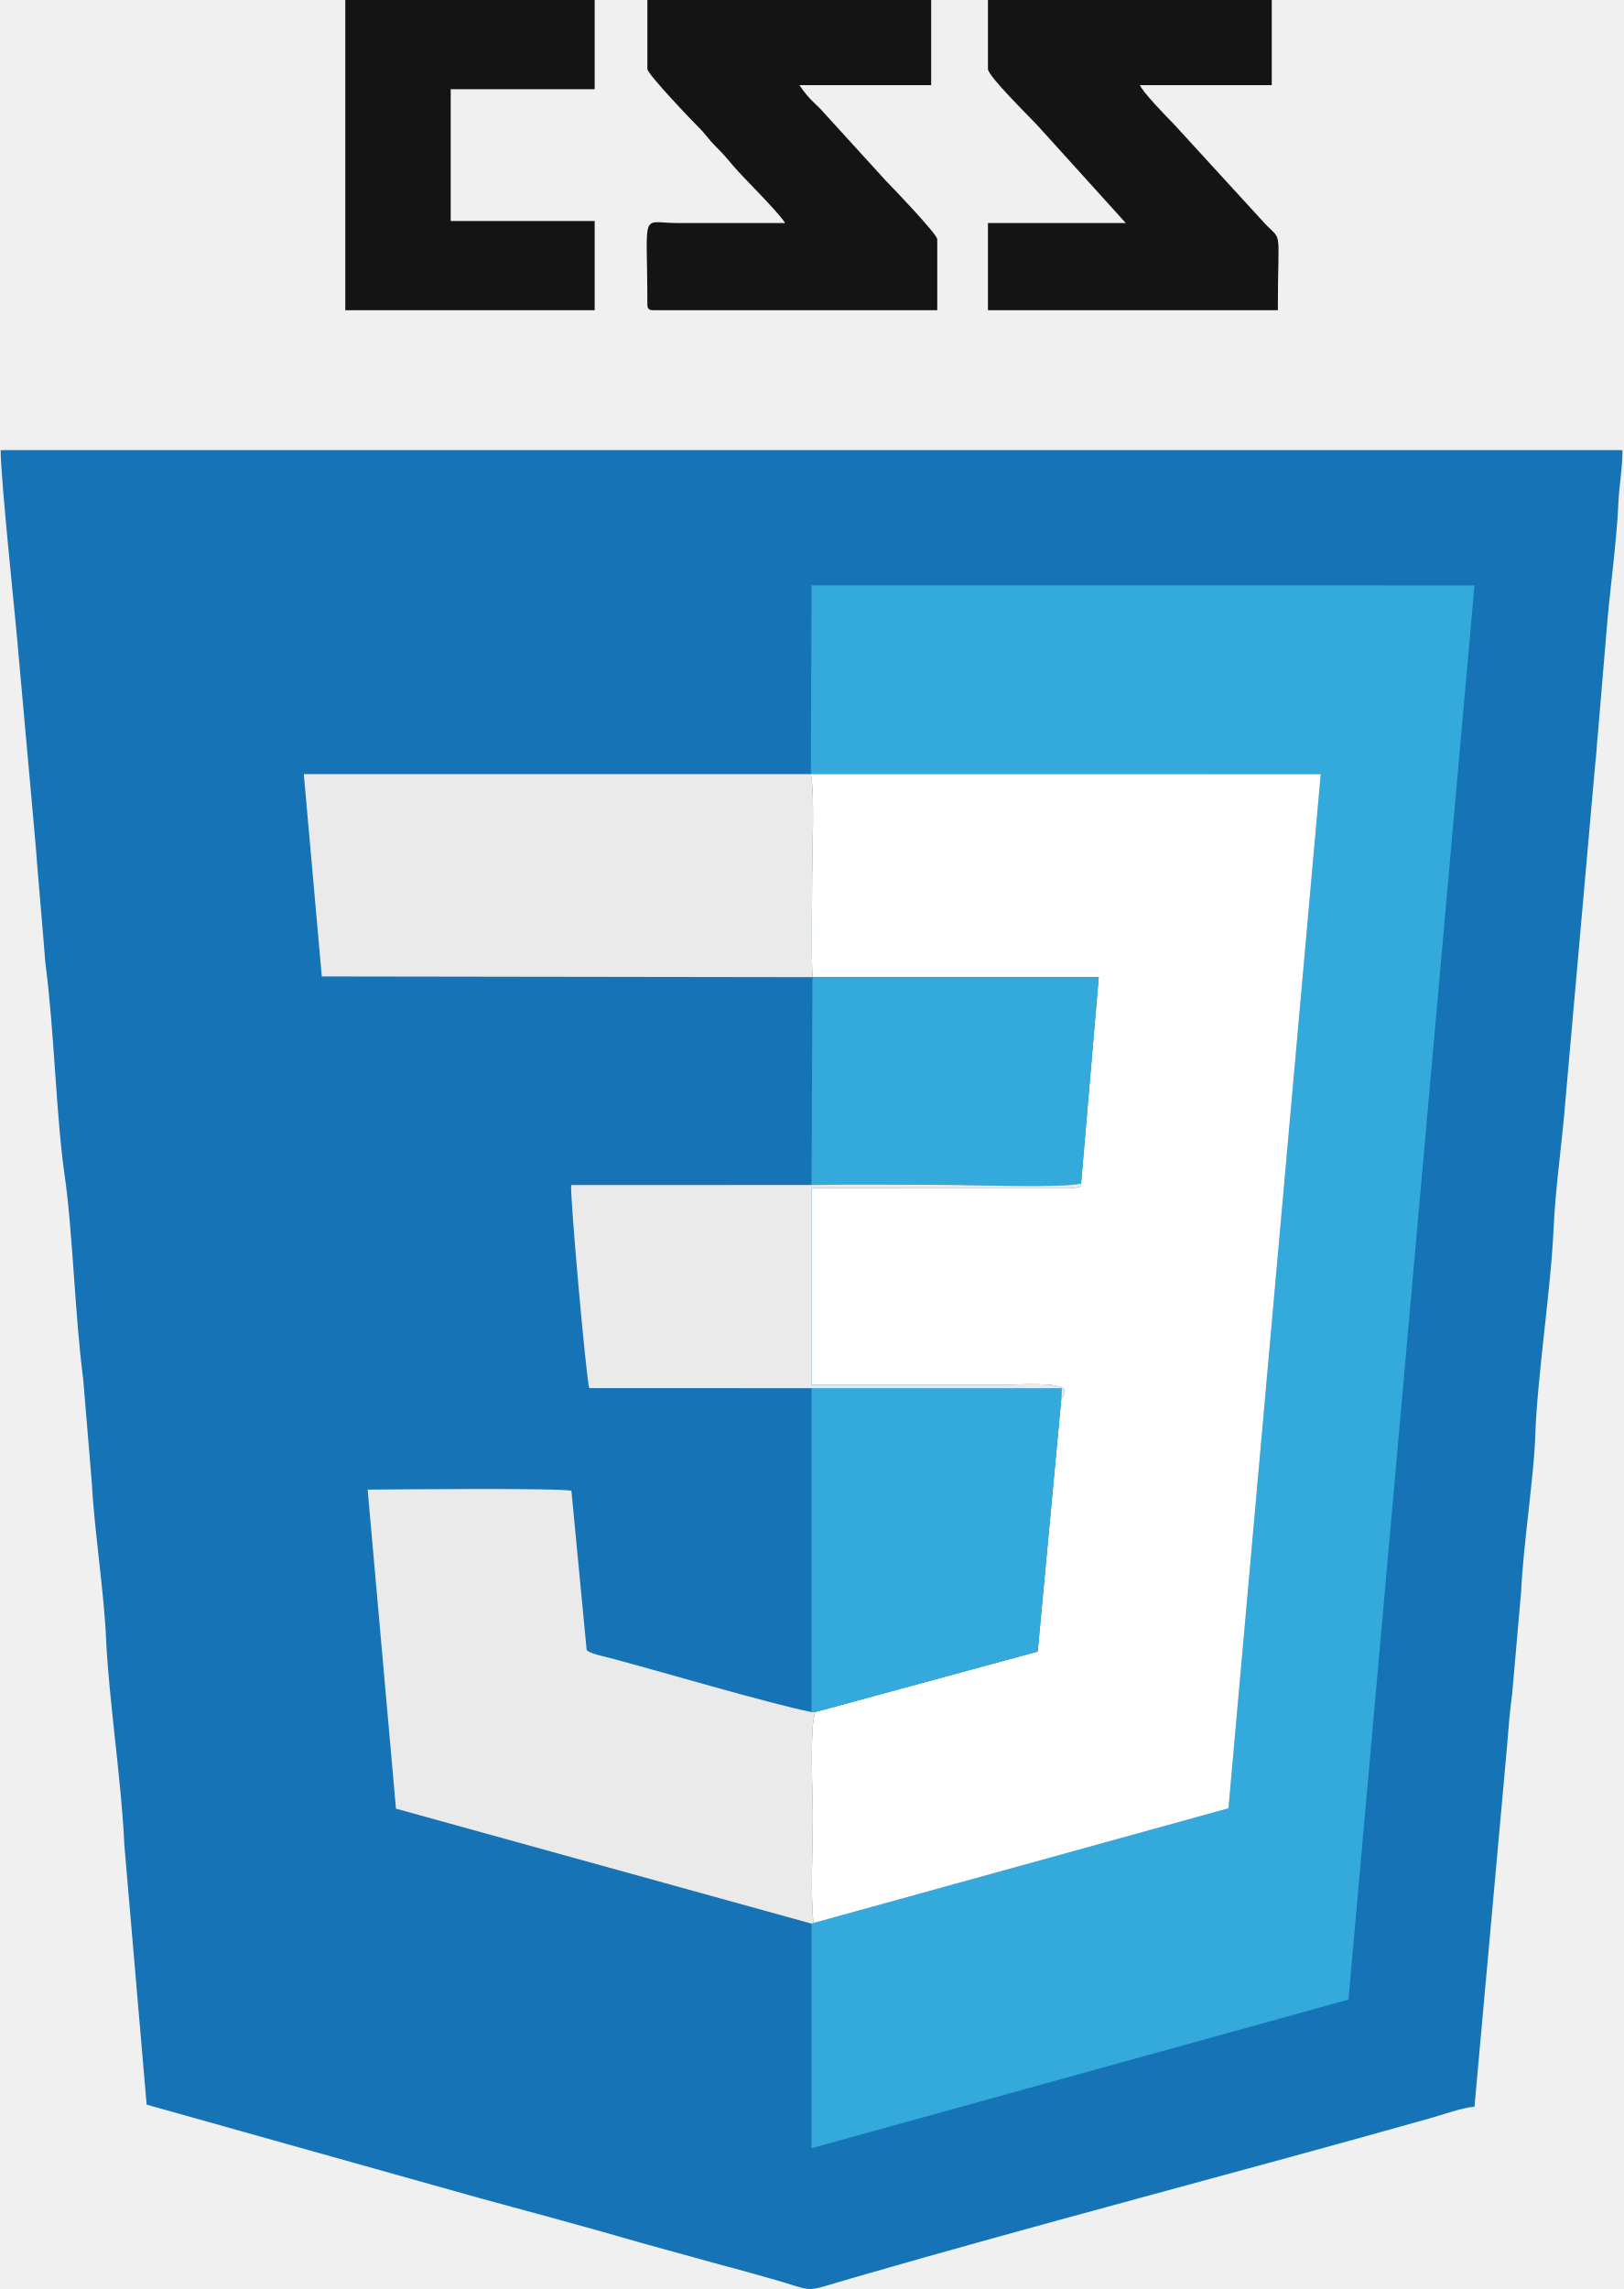
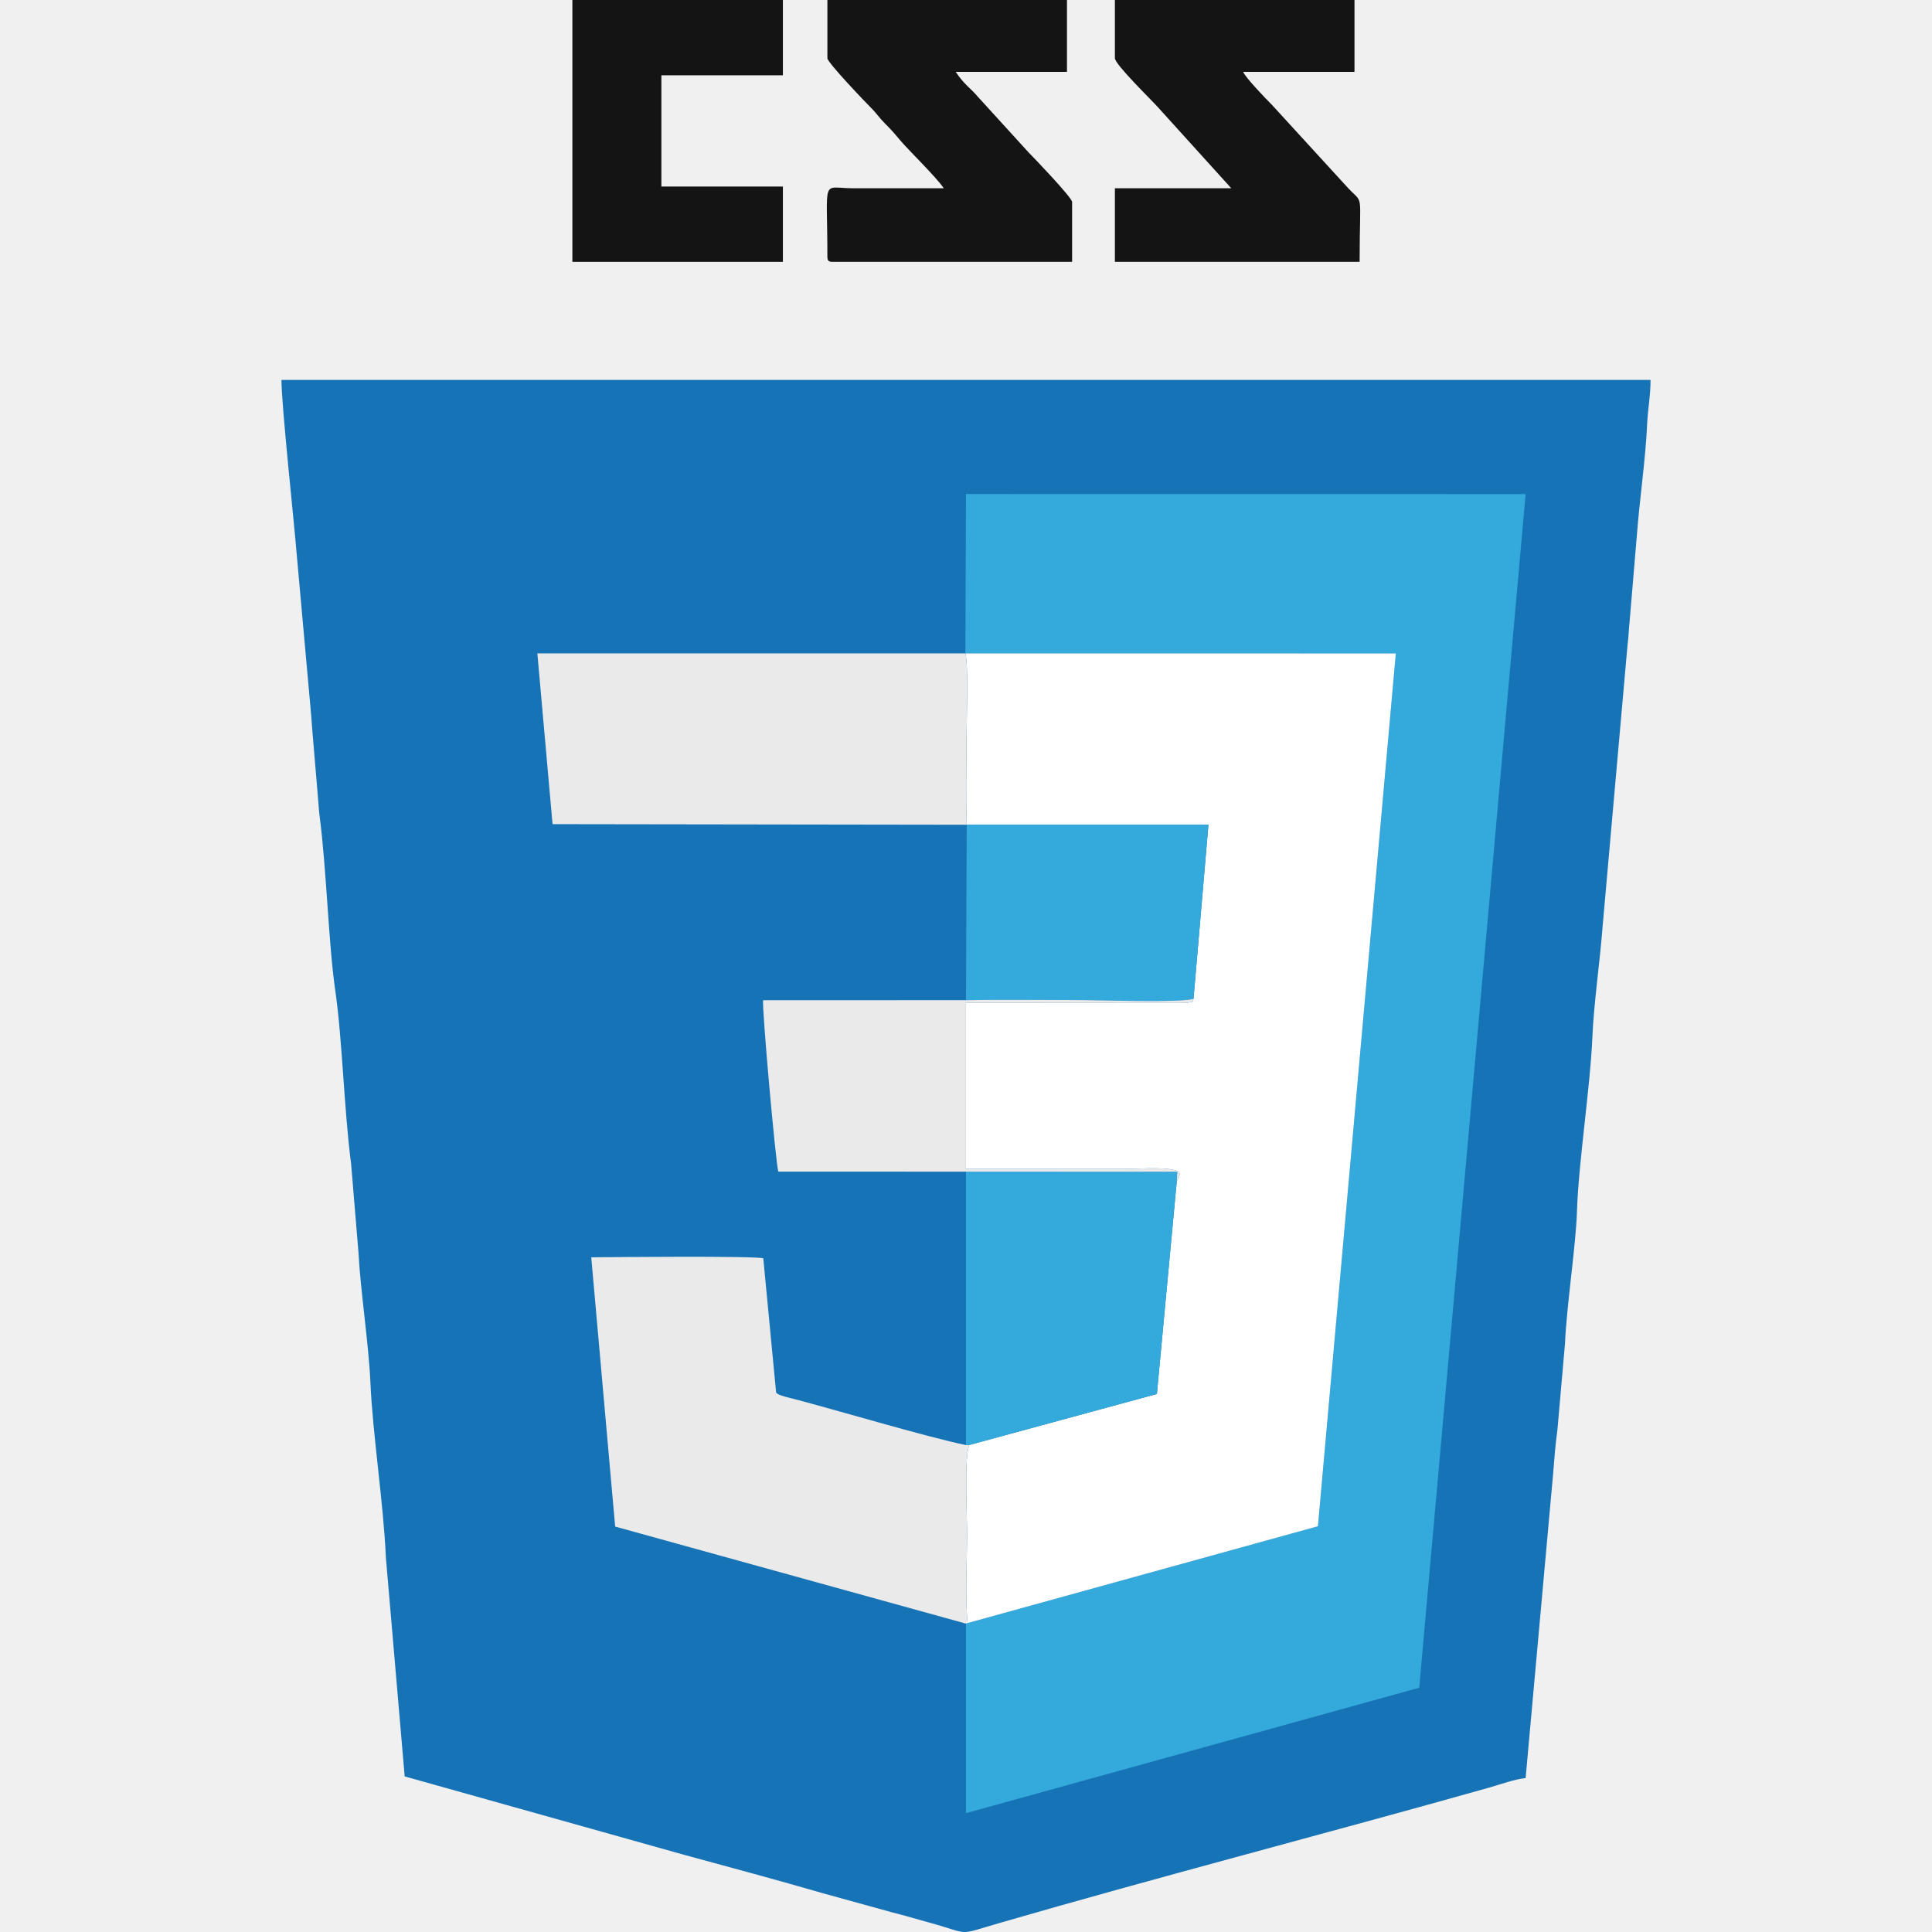
- <svg xmlns="http://www.w3.org/2000/svg" xml:space="preserve" width="100px" height="141px" version="1.1" style="shape-rendering:geometricPrecision; text-rendering:geometricPrecision; image-rendering:optimizeQuality; fill-rule:evenodd; clip-rule:evenodd" viewBox="0 0 1022.51 1442.92">
+ <svg xmlns="http://www.w3.org/2000/svg" xml:space="preserve" width="50px" height="50px" version="1.1" style="shape-rendering:geometricPrecision; text-rendering:geometricPrecision; image-rendering:optimizeQuality; fill-rule:evenodd; clip-rule:evenodd" viewBox="0 0 1022.51 1442.92">
  <defs>
    <style type="text/css">
   
    .fil4 {fill:#141414}
    .fil0 {fill:#1673B6}
    .fil1 {fill:#34A9DB}
    .fil3 {fill:#EAEAEA}
    .fil2 {fill:white}
   
  </style>
  </defs>
  <g id="Слой_x0020_1">
    <g id="_2535718759520">
      <path class="fil0" d="M92.03 1326.71l208.6 58.54c35.14,9.55 69.12,18.69 104.09,28.83l52.09 14.37c9.37,2.34 16.73,4.63 26.06,7.17 33.17,9.02 20.19,10.21 53.5,0.56 119.07,-34.52 245.05,-67.1 365.46,-101.06 7.87,-2.22 19.57,-6.48 27.38,-7.13l20.55 -227.41c0.73,-9.47 1.73,-22.42 3.19,-32.59l5.67 -64.64c1.21,-28.22 8.15,-73.38 8.93,-98.43 1.15,-36.69 9.88,-92.32 11.52,-130.36 1.08,-25.17 5.65,-56.57 7.57,-81.89l18.72 -211.35c0.77,-5.29 0.93,-12.35 1.46,-16.43l5.55 -66.03c1.92,-25.32 6.5,-56.71 7.58,-81.89 0.49,-11.39 2.56,-21.25 2.56,-33.22l-1022.51 0c0,18.94 9.68,108.33 11.41,130.47l10.23 113.74c0.49,6.45 1.04,11.3 1.33,16.57l4.07 48.32c0.45,4.2 0.74,11.16 1.43,16.47 5.24,40.1 6.65,95.47 11.69,130.19 5.35,36.82 6.54,89.03 11.89,129.98l5.49 66.09c1.36,27.49 7.68,68.53 8.91,97.17 1.63,37.82 9.81,90.36 11.53,130.35l14.05 163.61z" />
      <polygon class="fil1" points="510.8,487.98 832.27,488 774.1,1139.89 512.47,1212.19 511.25,1212.61 511.25,1354.16 849.76,1260.49 929.22,369.03 511.25,368.98 " />
      <path class="fil2" d="M511.8 615.97l180.52 0.01 -11.15 130.06c-1.91,2.66 2.86,1.29 -4.96,2.96 -0.11,0.02 -4.72,0.1 -5.14,0.1l-159.87 -0.11 0 123.98 120.2 0.01c10.47,0 33.61,-2 39.22,2.55 0.14,3.67 0.4,0.78 -0.43,4l-1.49 2.38 -14.88 159.18 -140.01 38.07c-4,7.24 -1.74,54.24 -1.74,66.06 0,20.03 -1.59,47.9 0.4,66.97l261.63 -72.3 58.17 -651.89 -321.47 -0.02c2.54,11.04 0.82,50.14 0.82,64.18 0,20.99 -0.59,43.02 0.18,63.81z" />
      <path class="fil3" d="M511.25 1212.61l1.22 -0.42c-1.99,-19.07 -0.4,-46.94 -0.4,-66.97 0,-11.82 -2.26,-58.82 1.74,-66.06l-2.56 0.12c-29.08,-6.08 -89.64,-24.08 -124.36,-33.39 -3.18,-0.86 -6.13,-1.56 -9.1,-2.33 -1.76,-0.46 -7.55,-1.97 -8.35,-3.56l-9.59 -100.24c-7.28,-1.89 -112.45,-0.89 -128.48,-0.74l17.86 201.1 262.02 72.49z" />
      <path class="fil3" d="M511.8 615.97c-0.77,-20.79 -0.18,-42.82 -0.18,-63.81 0,-14.04 1.72,-53.14 -0.82,-64.18l-319.68 0 11.35 127.54 309.33 0.45z" />
      <polygon class="fil1" points="511.25,1079.28 513.81,1079.16 653.82,1041.09 668.7,881.91 669.08,875.11 511.25,875.06 " />
      <path class="fil4" d="M407.73 43.46c0,3.27 29,33.5 32.28,36.74 4.53,4.48 6.47,7.83 10.84,12.16 4.79,4.77 6.59,6.87 10.94,12.07 6.35,7.6 27.11,27.59 32.85,36.17l-67.74 0c-24.06,-0.02 -19.17,-9.33 -19.17,51.12 0,2.95 0.89,3.84 3.83,3.84l178.94 0 0 -44.74c0,-3.2 -29.03,-33.53 -32.28,-36.74l-38.39 -42.13c-5.29,-6.32 -9.56,-8.29 -16.24,-18.27l83.08 0 0 -53.68 -178.94 0 0 43.46z" />
      <path class="fil4" d="M622.46 43.46c0,4.68 27.54,31.4 32.26,36.75l54.65 60.39 -86.91 0 0 54.96 182.77 0c0,-56.69 3.76,-40.98 -10.53,-57.21l-54.98 -60.06c-4.33,-4.3 -20.47,-21.1 -21.4,-24.61l83.08 0 0 -53.68 -178.94 0 0 43.46z" />
      <polygon class="fil4" points="217.28,195.56 374.5,195.56 374.5,139.32 283.75,139.32 283.75,56.24 374.5,56.24 374.5,0 217.28,0 " />
      <path class="fil1" d="M511.25 746.97c27.96,-0.53 56.36,-0.07 84.36,-0.07 16.76,0 73.34,2.15 85.56,-0.86l11.15 -130.06 -180.52 -0.01 -0.55 131z" />
      <path class="fil3" d="M511.25 875.06l157.83 0.05 -0.38 6.8 1.49 -2.38c0.83,-3.22 0.57,-0.33 0.43,-4 -5.61,-4.55 -28.75,-2.55 -39.22,-2.55l-120.2 -0.01 0 -123.98 159.87 0.11c0.42,0 5.03,-0.08 5.14,-0.1 7.82,-1.67 3.05,-0.3 4.96,-2.96 -12.22,3.01 -68.8,0.86 -85.56,0.86 -28,0 -56.4,-0.46 -84.36,0.07l-151.54 0.06c-0.88,6.21 9.32,120.77 11.36,127.98l140.18 0.05z" />
    </g>
  </g>
</svg>
